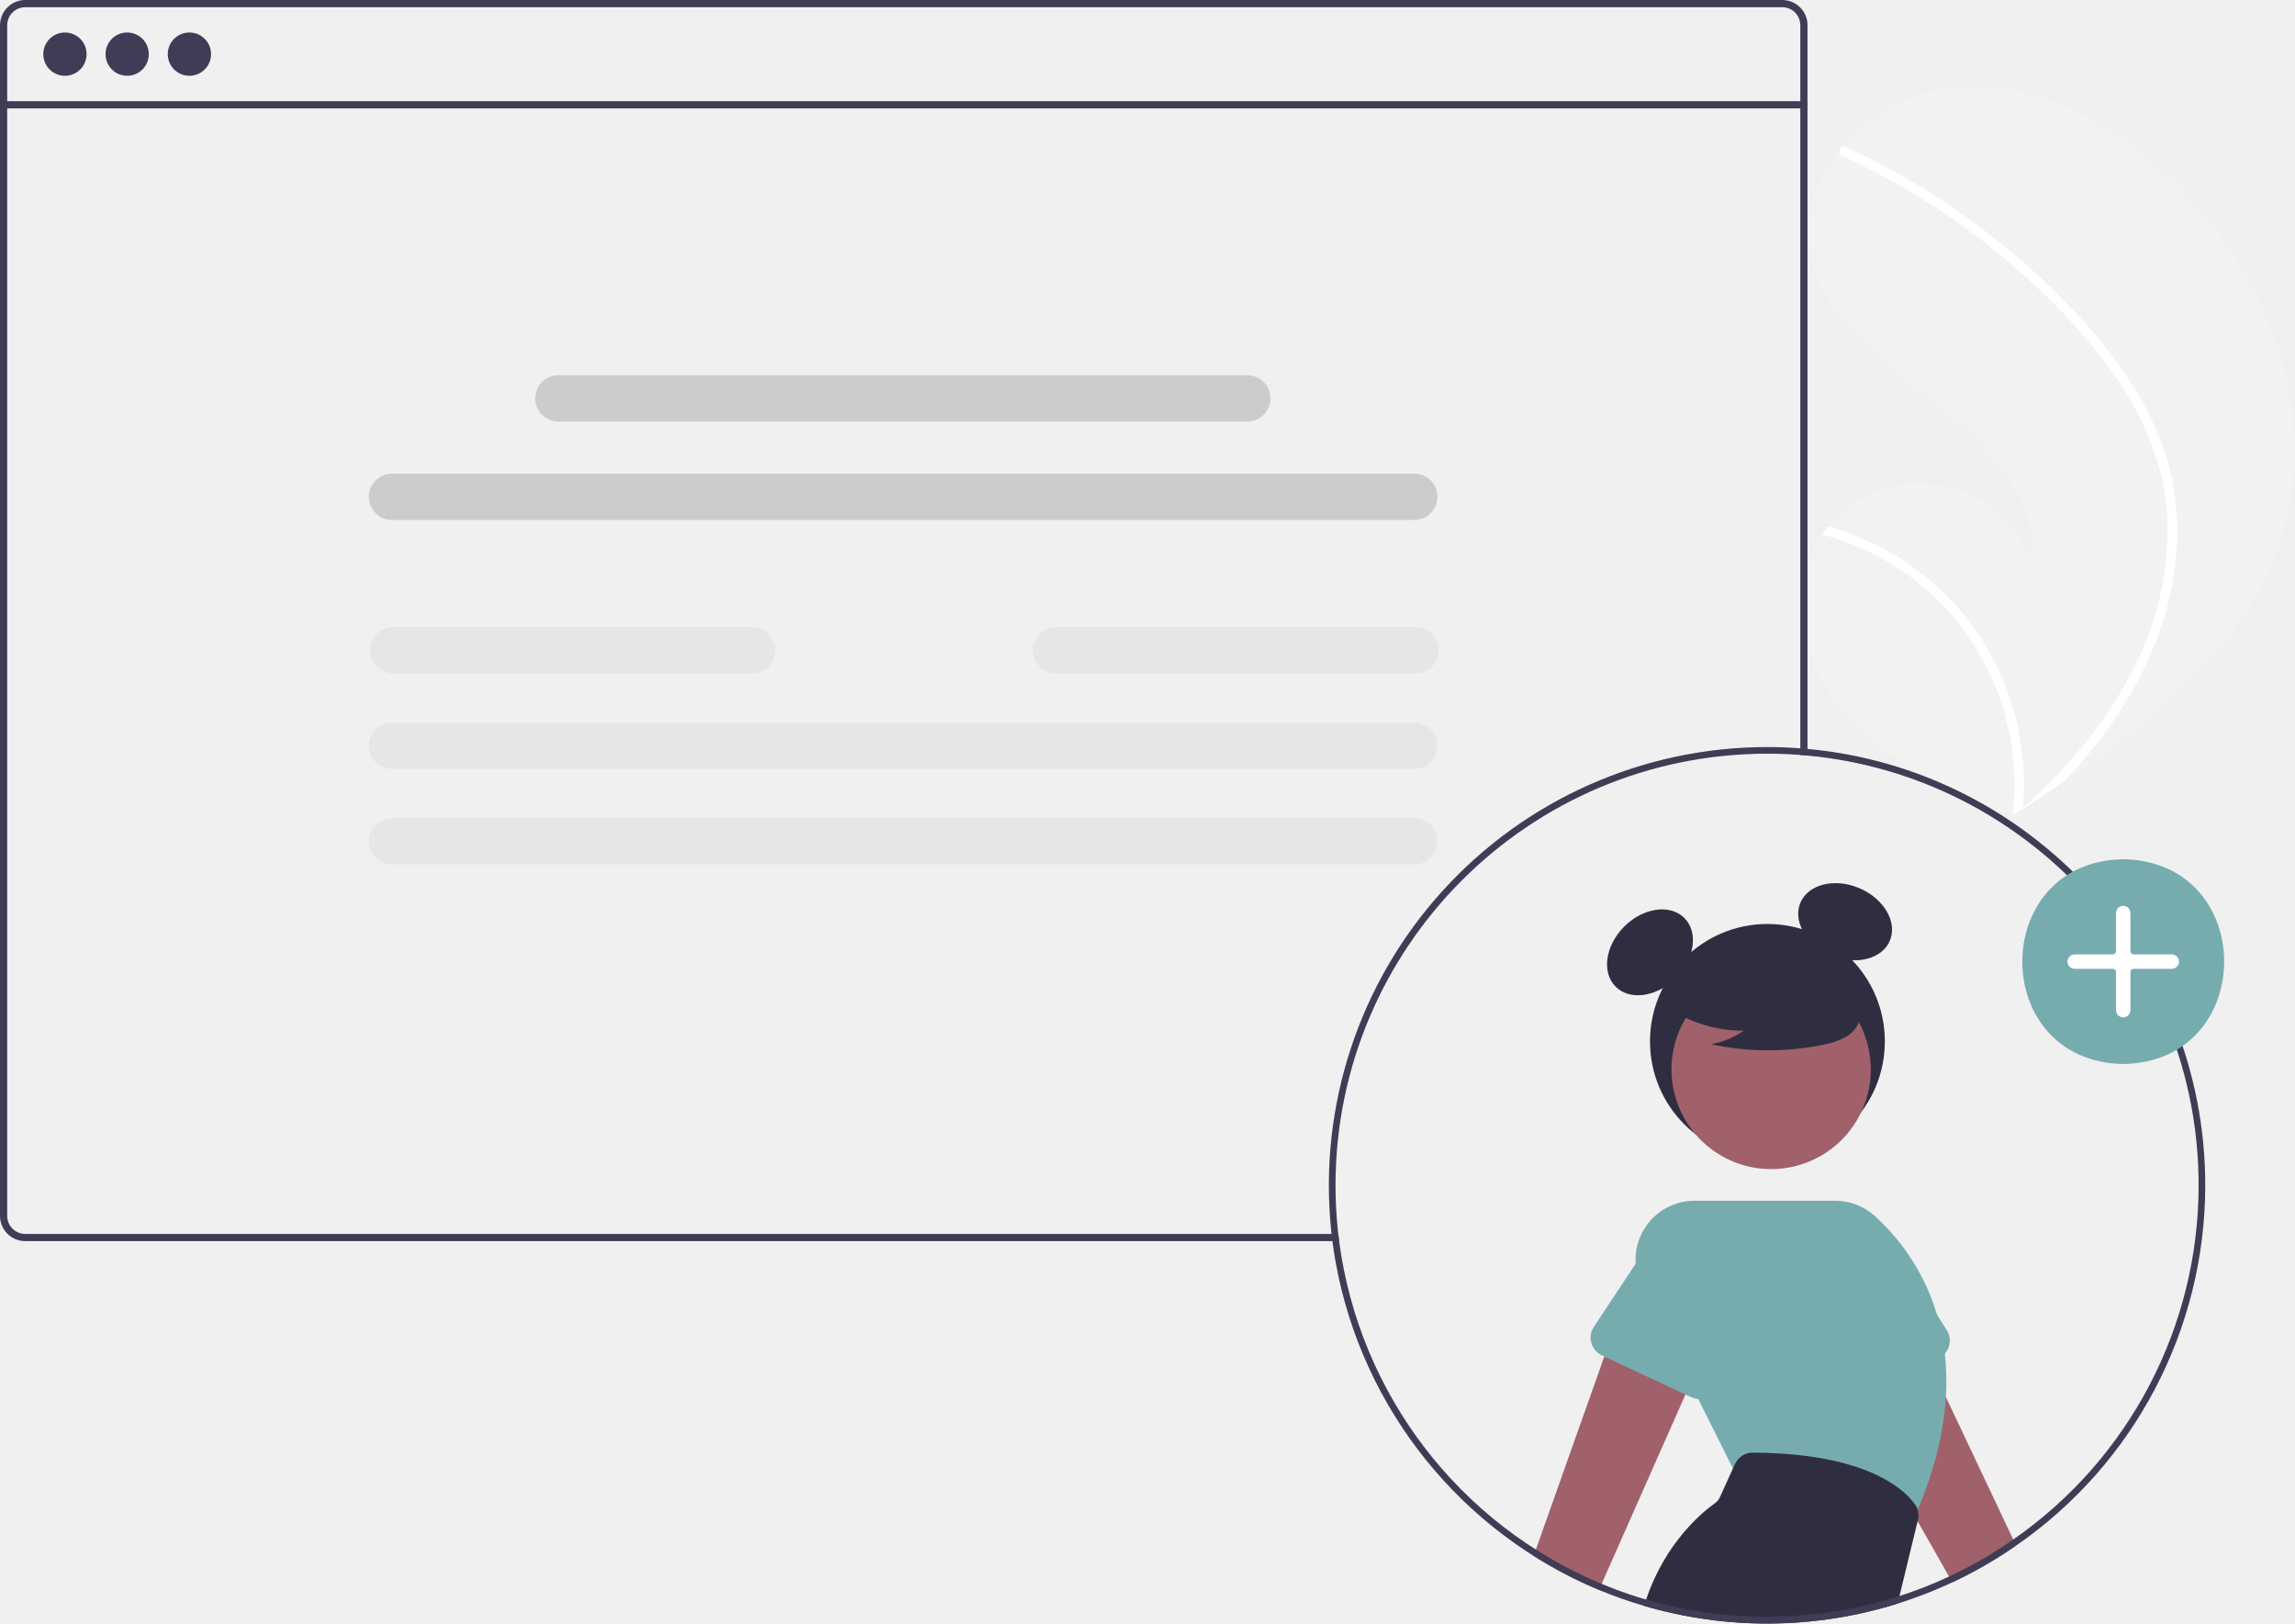
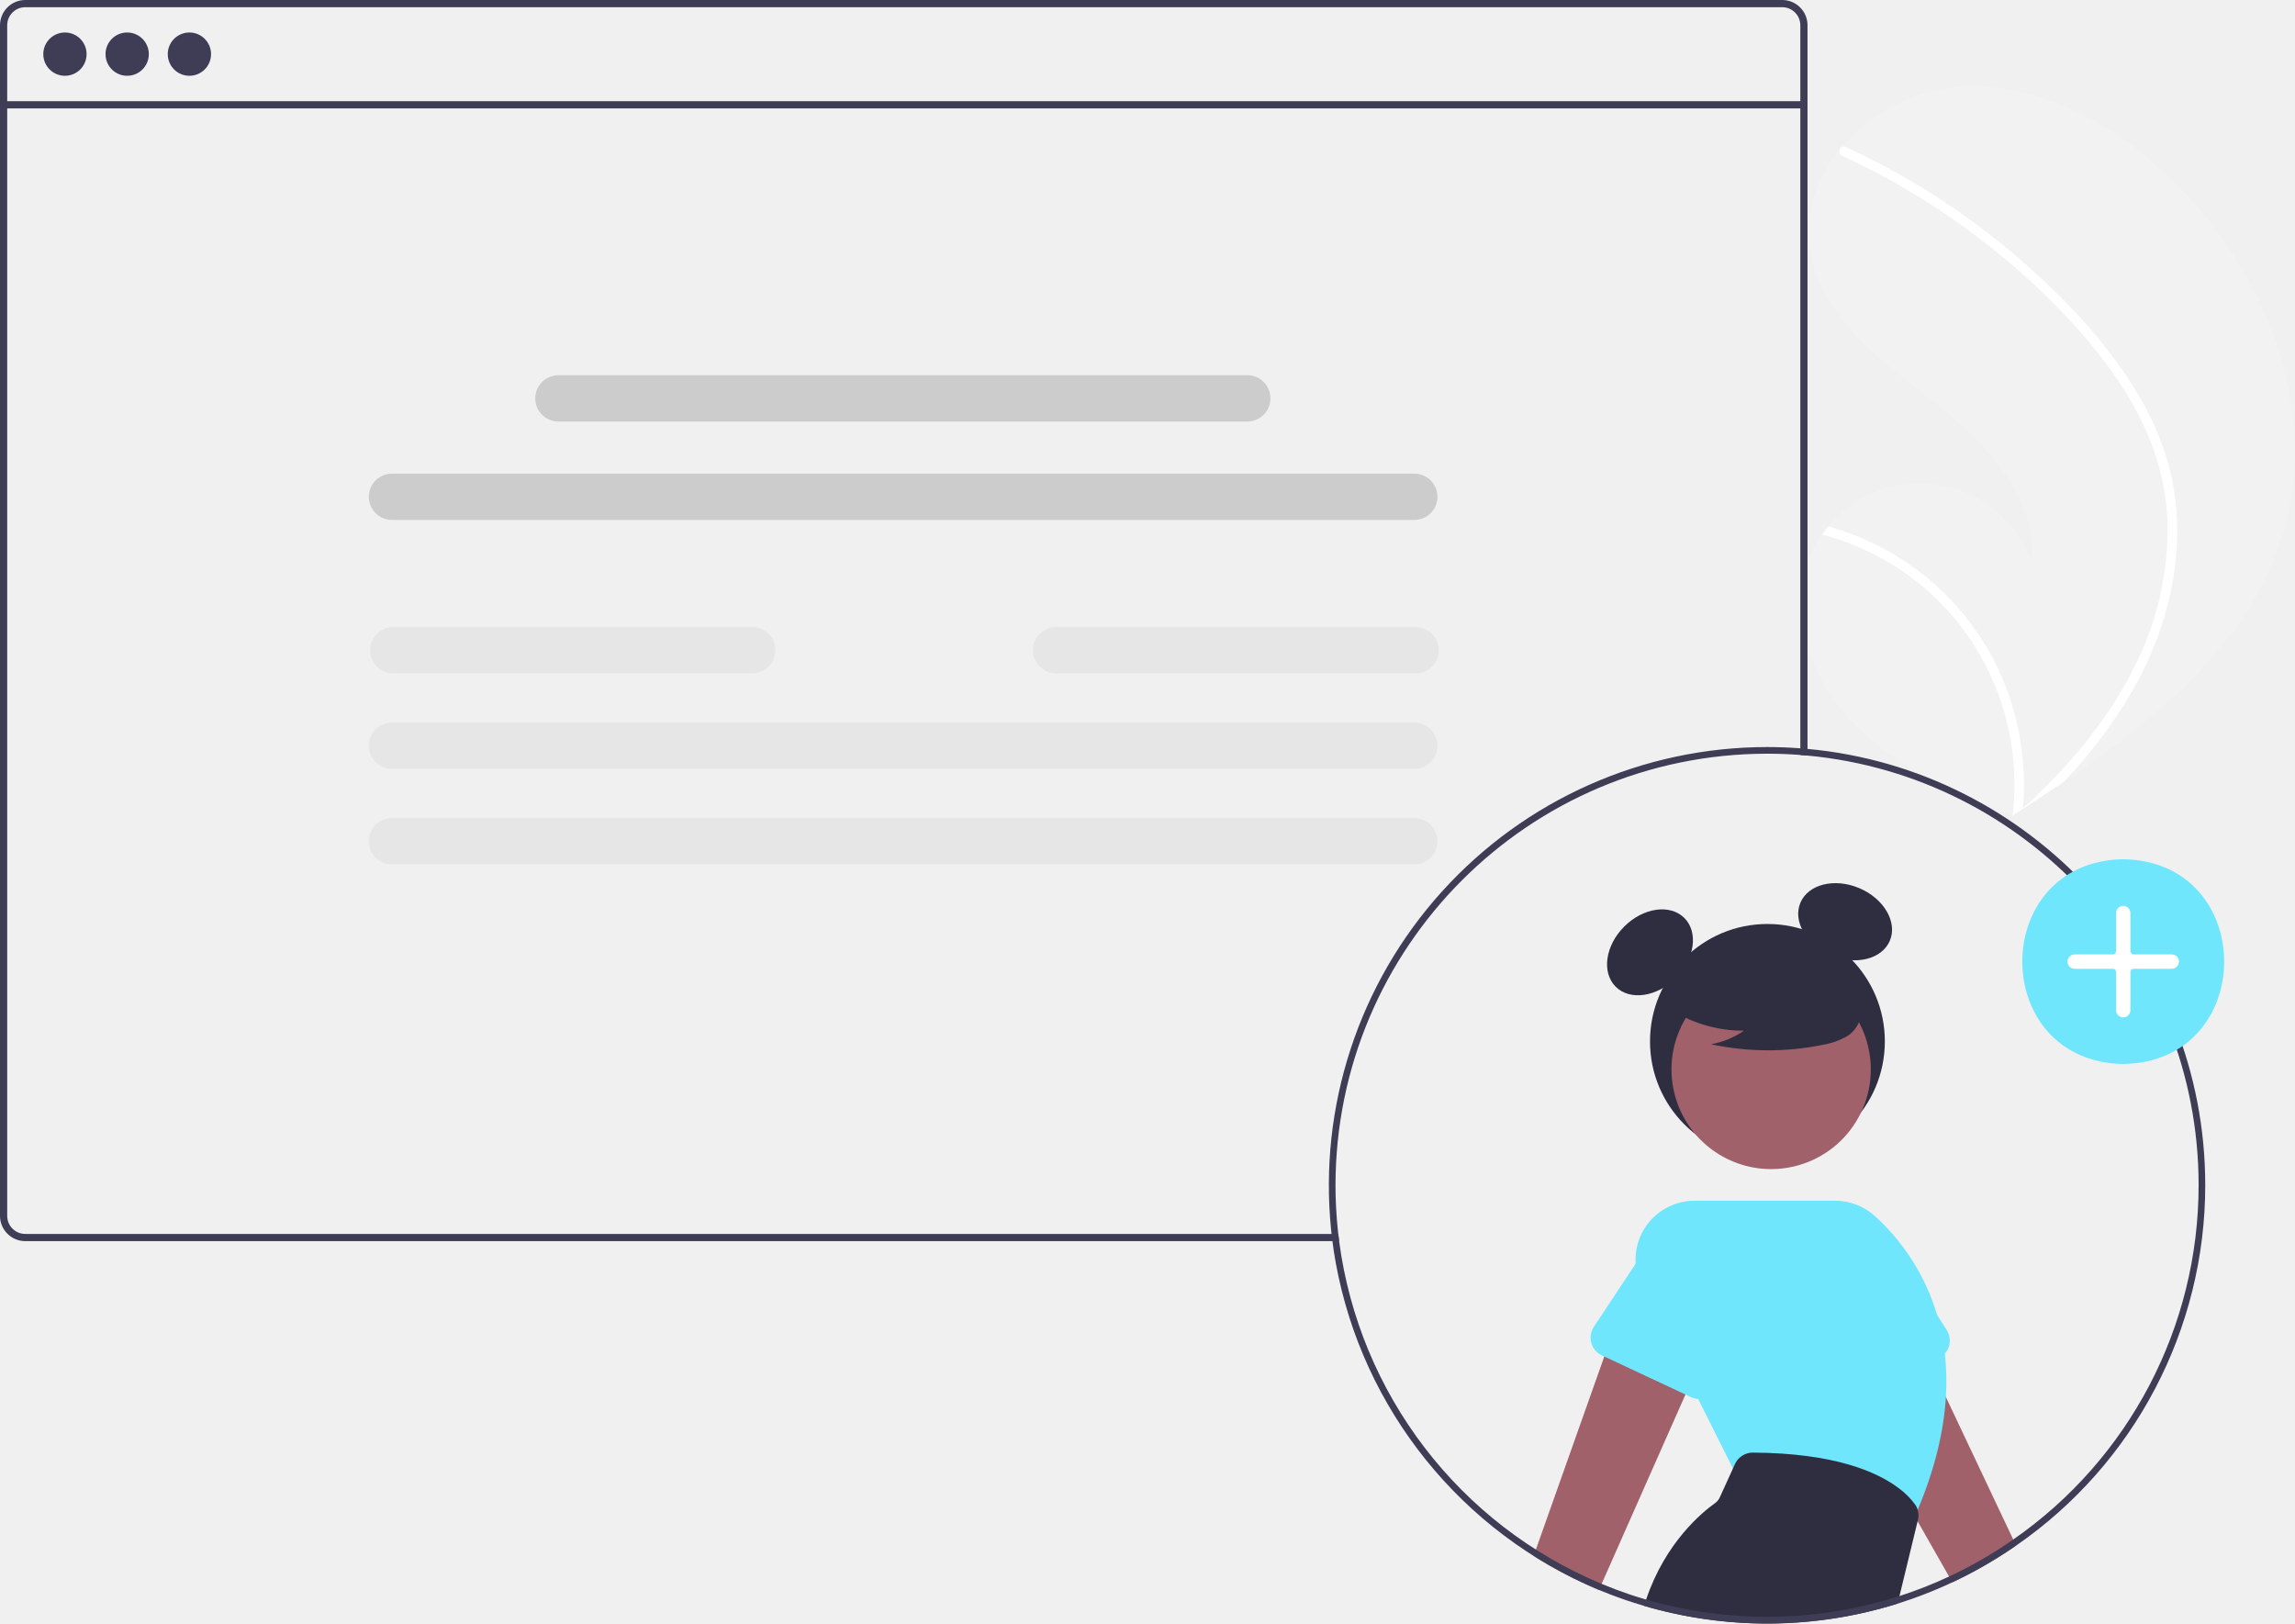
<svg xmlns="http://www.w3.org/2000/svg" width="691.336" height="489.03" viewBox="0 0 691.336 489.03" role="img" artist="Katerina Limpitsouni" source="https://undraw.co/">
  <path d="M942.378,365.123c-9.537,33.084-37.382,56.242-66.429,75.916q-6.083,4.121-12.171,8.053c-.027.012-.056.038-.084.05-.195.125-.391.251-.573.377-.838.54-1.675,1.08-2.506,1.614l.456.205s.448.238-.042.038c-.146-.061-.299-.116-.444-.177-16.874-6.806-34.048-14.113-46.979-26.862-13.415-13.239-21.254-34.004-13.99-51.397a33.208,33.208,0,0,1,3.596-6.454c.589-.843,1.224-1.65,1.884-2.442A35.593,35.593,0,0,1,866.229,374.86c2.134-19.869-14.249-36.512-30.016-48.792-15.774-12.274-33.697-25.641-36.746-45.399-1.703-10.993,2.12-21.647,9.084-30.199.216-.26.431-.519.653-.772a51.945,51.945,0,0,1,33.387-17.912c24.187-2.514,47.68,10.289,65.252,27.105C936.123,285.948,953.22,327.507,942.378,365.123Z" transform="translate(-254.3321 -205.485)" fill="#f2f2f2" />
  <path d="M896.916,321.85a88.303,88.303,0,0,1,10.579,23.333,76.675,76.675,0,0,1,2.65,22.646c-.435,15.701-5.266,31.043-12.867,44.708a141.39,141.39,0,0,1-21.329,28.502q-6.083,4.121-12.171,8.053c-.027.012-.056.038-.084.05-.195.125-.391.251-.573.377-.838.54-1.675,1.08-2.506,1.614,0,0,.904.443.414.243-.146-.061-.299-.116-.444-.177a78.157,78.157,0,0,0-25.009-67.296A78.827,78.827,0,0,0,803.212,366.486c.589-.843,1.224-1.65,1.884-2.442a81.728,81.728,0,0,1,13.49,5.105,80.081,80.081,0,0,1,36.208,34.909,81.874,81.874,0,0,1,8.914,44.928c.693-.628,1.387-1.27,2.061-1.906,12.823-11.955,24.212-25.677,31.919-41.513a91.393,91.393,0,0,0,9.57-43.241c-.629-16.334-7.137-31.464-16.56-44.635-10.094-14.096-22.749-26.568-36.263-37.372a217.377,217.377,0,0,0-45.1-27.844,1.563,1.563,0,0,1-.787-2.006,1.329,1.329,0,0,1,.653-.772,1.157,1.157,0,0,1,1.005.043c1.989.916,3.965,1.844,5.925,2.813a219.844,219.844,0,0,1,45.421,29.962C874.924,293.913,887.511,306.936,896.916,321.85Z" transform="translate(-254.3321 -205.485)" fill="#fff" />
  <circle cx="532.411" cy="313.698" r="35.371" fill="#2f2e41" />
  <ellipse cx="751.372" cy="492.349" rx="14.636" ry="10.977" transform="translate(-382.4039 470.0211) rotate(-45)" fill="#2f2e41" />
  <ellipse cx="810.15" cy="483.129" rx="10.977" ry="14.636" transform="translate(-206.7219 832.8831) rotate(-66.86956)" fill="#2f2e41" />
  <path d="M861.652,671.055a131.813,131.813,0,0,1-19.2,11.07l-.99-1.75-9.48-16.64-.83-1.46-4.85-8.51-.01-.01-15.31-26.9-7.87-13.81,23.37-16.39,9.09,19.22,4.93,10.44,20.29,42.91Z" transform="translate(-254.3321 -205.485)" fill="#a0616a" />
-   <path d="M840.772,606.155l-2.93-4.59-12.96-20.33A16.356,16.356,0,0,0,794.982,594.505l8.01,28.54a5.875,5.875,0,0,0,7.99,3.81c.03-.01.05-.02.08-.03l24.51-10.95,2.64-1.18a5.901,5.901,0,0,0,2.56-8.54Z" transform="translate(-254.3321 -205.485)" fill="#77acaf" />
+   <path d="M840.772,606.155l-2.93-4.59-12.96-20.33A16.356,16.356,0,0,0,794.982,594.505l8.01,28.54a5.875,5.875,0,0,0,7.99,3.81c.03-.01.05-.02.08-.03l24.51-10.95,2.64-1.18a5.901,5.901,0,0,0,2.56-8.54Z" transform="translate(-254.3321 -205.485)" fill="#6fe6fc" />
  <path d="M770.352,606.795l-6.82,15.4-1.48,3.35-25.25,57.04-.81,1.83a131.093,131.093,0,0,1-19.68-10.24l.68-1.92,20.61-58.15,5.06-14.28,11.08,2.79Z" transform="translate(-254.3321 -205.485)" fill="#a0616a" />
  <circle cx="787.865" cy="527.627" r="30.019" transform="translate(-307.3426 760.3764) rotate(-61.33681)" fill="#a0616a" />
-   <path d="M840.192,613.245a66.799,66.799,0,0,0-2.35-11.68,65.095,65.095,0,0,0-18.81-29.84,17.788,17.788,0,0,0-11.9-4.55h-42.29a17.783,17.783,0,0,0-15.93,25.78l4.83,9.66,9.79,19.58,2.35,4.69,10.47,20.95.83,1.66,53.15,14.62.23-.51c.2-.45.4-.89.59-1.33.29-.67.58-1.32.85-1.98,5.36-12.71,7.89-24.02,8.5-33.98A75.647,75.647,0,0,0,840.192,613.245Z" transform="translate(-254.3321 -205.485)" fill="#77acaf" />
-   <path d="M772.512,572.655a16.332,16.332,0,0,0-21.69,7.8l-3.77,5.69-12.6,19.02a5.893,5.893,0,0,0,2.41,8.59l.74.35,24.45,11.44,1.74.81a5.658,5.658,0,0,0,2.09.53,5.762,5.762,0,0,0,2.82-.49,5.879,5.879,0,0,0,3.23-3.68l8.46-28.31A16.372,16.372,0,0,0,772.512,572.655Z" transform="translate(-254.3321 -205.485)" fill="#77acaf" />
+   <path d="M840.192,613.245a66.799,66.799,0,0,0-2.35-11.68,65.095,65.095,0,0,0-18.81-29.84,17.788,17.788,0,0,0-11.9-4.55h-42.29a17.783,17.783,0,0,0-15.93,25.78l4.83,9.66,9.79,19.58,2.35,4.69,10.47,20.95.83,1.66,53.15,14.62.23-.51c.2-.45.4-.89.59-1.33.29-.67.58-1.32.85-1.98,5.36-12.71,7.89-24.02,8.5-33.98A75.647,75.647,0,0,0,840.192,613.245Z" transform="translate(-254.3321 -205.485)" fill="#6fe6fc" />
+   <path d="M772.512,572.655a16.332,16.332,0,0,0-21.69,7.8l-3.77,5.69-12.6,19.02a5.893,5.893,0,0,0,2.41,8.59l.74.35,24.45,11.44,1.74.81a5.658,5.658,0,0,0,2.09.53,5.762,5.762,0,0,0,2.82-.49,5.879,5.879,0,0,0,3.23-3.68l8.46-28.31A16.372,16.372,0,0,0,772.512,572.655Z" transform="translate(-254.3321 -205.485)" fill="#6fe6fc" />
  <path d="M832.002,660.295a5.461,5.461,0,0,0-.85-1.73,22.883,22.883,0,0,0-4.85-4.8l-.01-.01c-6.43-4.87-19.23-10.56-43.92-10.71h-.04A5.897,5.897,0,0,0,776.962,646.495l-.61,1.34-3.93,8.64a4.508,4.508,0,0,1-1.53,1.85c-3.55,2.51-14.85,11.61-20.69,28.99-.21.62-.41,1.25-.6,1.9a132.099,132.099,0,0,0,76.37-.69l.55-2.27,5.46-22.52.09-.37A5.91,5.91,0,0,0,832.002,660.295Z" transform="translate(-254.3321 -205.485)" fill="#2f2e41" />
  <path d="M756.322,508.745a40.829,40.829,0,0,0,23.333,7.211,25.02,25.02,0,0,1-9.917,4.08,82.328,82.328,0,0,0,33.628.189,21.765,21.765,0,0,0,7.04-2.418,8.909,8.909,0,0,0,4.345-5.811c.738-4.215-2.546-8.044-5.96-10.625a43.96,43.96,0,0,0-36.941-7.382c-4.127,1.067-8.26,2.869-10.941,6.183s-3.474,8.423-.921,11.836Z" transform="translate(-254.3321 -205.485)" fill="#2f2e41" />
  <rect x="1.086" y="30.479" width="542.316" height="2.174" fill="#3f3d56" />
  <circle cx="19.562" cy="16.307" r="6.521" fill="#3f3d56" />
  <circle cx="38.309" cy="16.307" r="6.521" fill="#3f3d56" />
  <circle cx="57.056" cy="16.307" r="6.521" fill="#3f3d56" />
  <path d="M680.283,362.107H372.484a6.976,6.976,0,1,1,0-13.951H680.283a6.976,6.976,0,1,1,0,13.951Z" transform="translate(-254.3321 -205.485)" fill="#ccc" />
  <path d="M680.283,437.095H372.484a6.976,6.976,0,1,1,0-13.951H680.283a6.976,6.976,0,1,1,0,13.951Z" transform="translate(-254.3321 -205.485)" fill="#e6e6e6" />
  <path d="M680.283,465.869H372.484a6.976,6.976,0,1,1,0-13.951H680.283a6.976,6.976,0,1,1,0,13.951Z" transform="translate(-254.3321 -205.485)" fill="#e6e6e6" />
  <path d="M630.146,332.461H422.622a6.976,6.976,0,1,1,0-13.951H630.146a6.976,6.976,0,0,1,0,13.951Z" transform="translate(-254.3321 -205.485)" fill="#ccc" />
  <path d="M480.998,408.32h-108.122a6.976,6.976,0,1,1,0-13.951h108.122a6.976,6.976,0,0,1,0,13.951Z" transform="translate(-254.3321 -205.485)" fill="#e6e6e6" />
  <path d="M680.675,408.32h-108.122a6.976,6.976,0,1,1,0-13.951h108.122a6.976,6.976,0,1,1,0,13.951Z" transform="translate(-254.3321 -205.485)" fill="#e6e6e6" />
  <path d="M791.212,205.485H261.932a7.612,7.612,0,0,0-7.6,7.61v358.65a7.61,7.61,0,0,0,7.6,7.6h395.79c-.1-.72-.18-1.45-.26-2.17H261.932a5.435,5.435,0,0,1-5.43-5.43V213.095a5.444,5.444,0,0,1,5.43-5.44H791.212a5.446,5.446,0,0,1,5.44,5.44v219.81c.72.05,1.45.11,2.17.18V213.095A7.614,7.614,0,0,0,791.212,205.485Z" transform="translate(-254.3321 -205.485)" fill="#3f3d56" />
  <path d="M657.722,579.345c-.1-.72-.18-1.45-.26-2.17-.02-.11-.03-.21-.04-.32q-.435-3.945-.63-7.97-.825,3.465-1.49,6.96c.03.34.06.67.1,1.01.01.11.02.21.04.32.08.72.16,1.45.26,2.17.28,2.23.62,4.43,1.02,6.62.01-.09.02-.17.03-.26.28-2.11.6-4.21.98-6.31A.092.092,0,0,1,657.722,579.345Zm141.1-148.27c-.72-.07-1.45-.13-2.17-.18-.11-.01-.21-.01-.32-.02-3.2-.24-6.44-.36-9.7-.36a132.041,132.041,0,0,0-131.33,145.33c.03.34.06.67.1,1.01.01.11.02.21.04.32.08.72.16,1.45.26,2.17.28,2.23.62,4.43,1.02,6.62a132.574,132.574,0,0,0,79.27,98.45c2.08.86,4.18,1.68,6.31,2.43,1.4.51,2.8.98,4.22,1.43,1.02.33,2.05.64,3.08.94,1.46.43,2.94.84,4.43,1.22a131.355,131.355,0,0,0,107.62-19.38h.01a131.929,131.929,0,0,0,56.97-108.54C918.632,493.835,865.912,437.245,798.822,431.075ZM860.792,669.225a129.377,129.377,0,0,1-19.33,11.15,128.009,128.009,0,0,1-14.94,5.88,130.229,130.229,0,0,1-71.08,2.47q-2.64-.645-5.24-1.41-2.565-.75-5.08-1.59c-1.37-.47-2.74-.95-4.1-1.46-1.42-.54-2.82-1.1-4.22-1.68A130.335,130.335,0,0,1,657.732,579.395a.092.092,0,0,1-.01-.05c-.1-.72-.18-1.45-.26-2.17-.02-.11-.03-.21-.04-.32q-.435-3.945-.63-7.97-.165-3.165-.16-6.37a130.142,130.142,0,0,1,130-130c3.26,0,6.5.12,9.7.36.11.01.21.02.32.03.72.05,1.45.11,2.17.18,65.99,6.16,117.81,61.85,117.81,129.43A129.914,129.914,0,0,1,860.792,669.225Zm-119.77,15.04c-1.42-.54-2.82-1.1-4.22-1.68A130.335,130.335,0,0,1,657.732,579.395c-.38,2.1-.7,4.2-.98,6.31-.01.09-.02.17-.03.26a132.574,132.574,0,0,0,79.27,98.45c2.08.86,4.18,1.68,6.31,2.43C741.862,685.995,741.432,685.135,741.022,684.265Zm55.31-253.39c-3.2-.24-6.44-.36-9.7-.36a132.041,132.041,0,0,0-131.33,145.33c.03.34.06.67.1,1.01.01.11.02.21.04.32h2.02c-.02-.11-.03-.21-.04-.32q-.435-3.945-.63-7.97-.165-3.165-.16-6.37a130.142,130.142,0,0,1,130-130c3.26,0,6.5.12,9.7.36.11.01.21.02.32.03v-2.01C796.542,430.885,796.442,430.885,796.332,430.875Z" transform="translate(-254.3321 -205.485)" fill="#3f3d56" />
-   <path d="M893.927,464.302c40.544.692,40.538,61.001-.001,61.687C853.383,525.297,853.389,464.988,893.927,464.302Z" transform="translate(-254.3321 -205.485)" fill="#77acaf" />
+   <path d="M893.927,464.302c40.544.692,40.538,61.001-.001,61.687C853.383,525.297,853.389,464.988,893.927,464.302Z" transform="translate(-254.3321 -205.485)" fill="#6fe6fc" />
  <path d="M893.927,511.94a2.17,2.17,0,0,1-2.168-2.168V498.279a.967.967,0,0,0-.966-.966H879.3a2.168,2.168,0,0,1,0-4.336h11.493a.967.967,0,0,0,.966-.966V480.518a2.167,2.167,0,0,1,4.335,0v11.494a.967.967,0,0,0,.966.966H908.553a2.168,2.168,0,0,1,0,4.336H897.06a.967.967,0,0,0-.966.966v11.493A2.17,2.17,0,0,1,893.927,511.94Z" transform="translate(-254.3321 -205.485)" fill="#fff" />
</svg>
